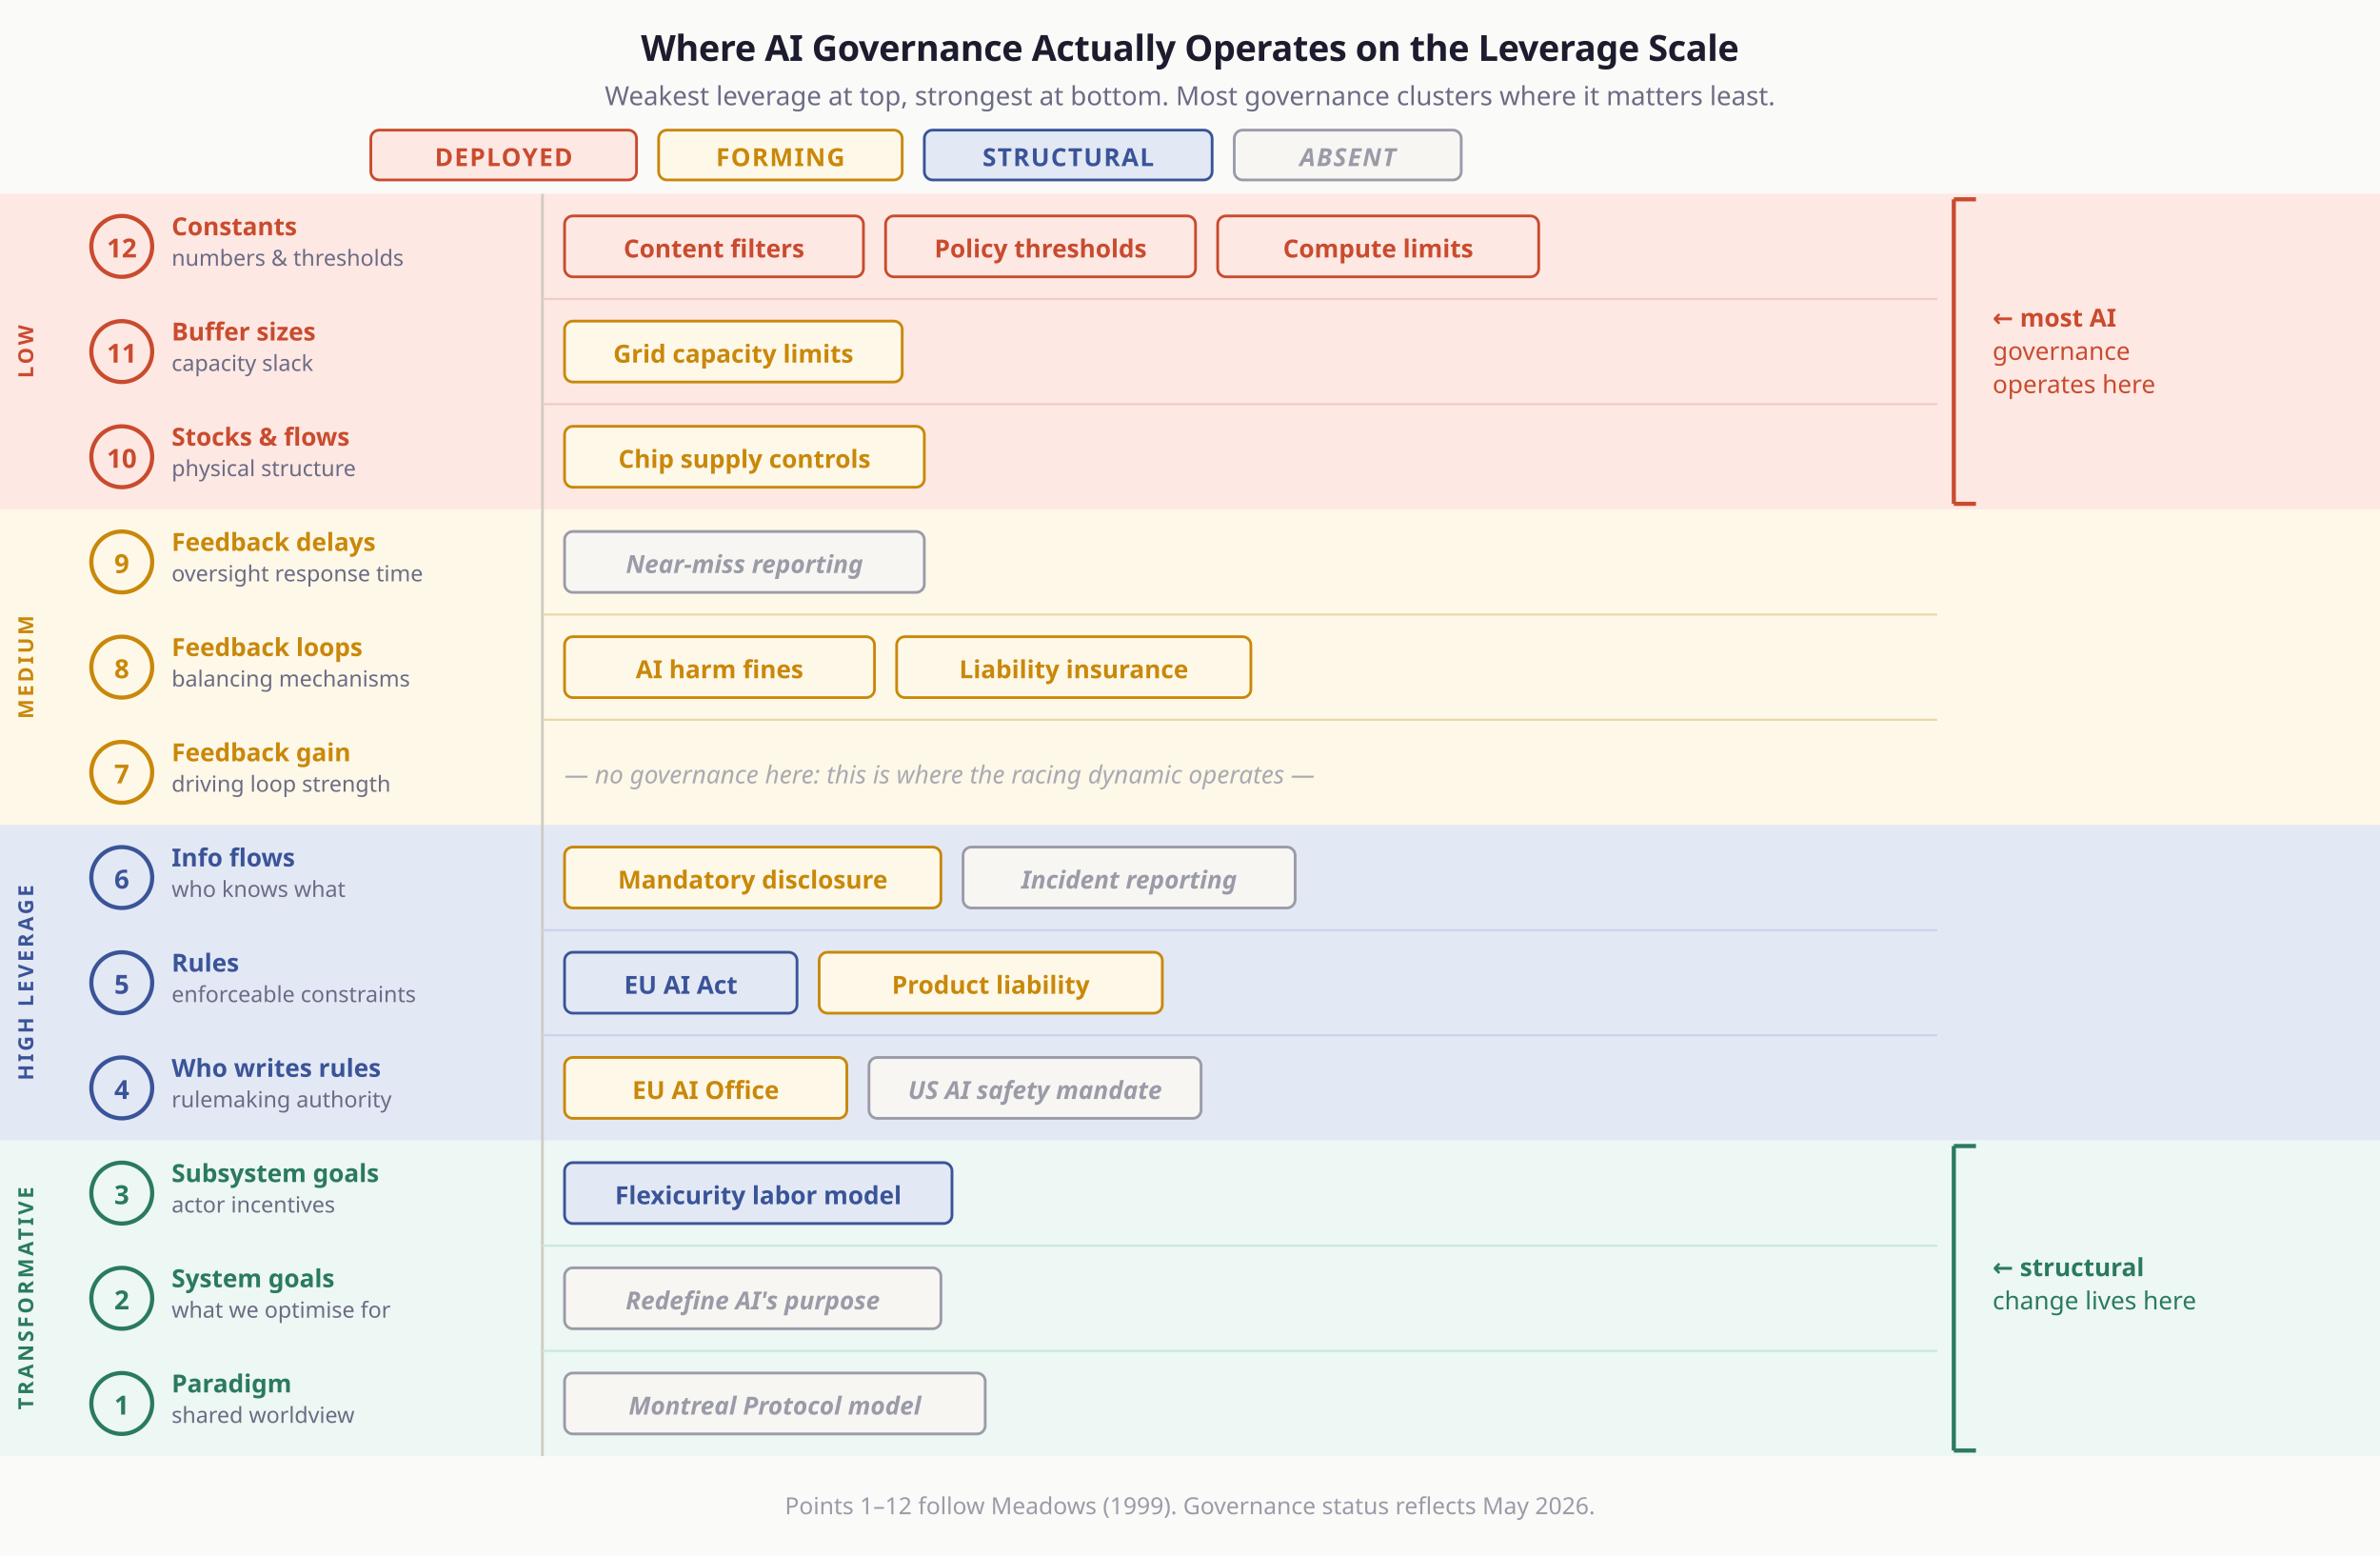
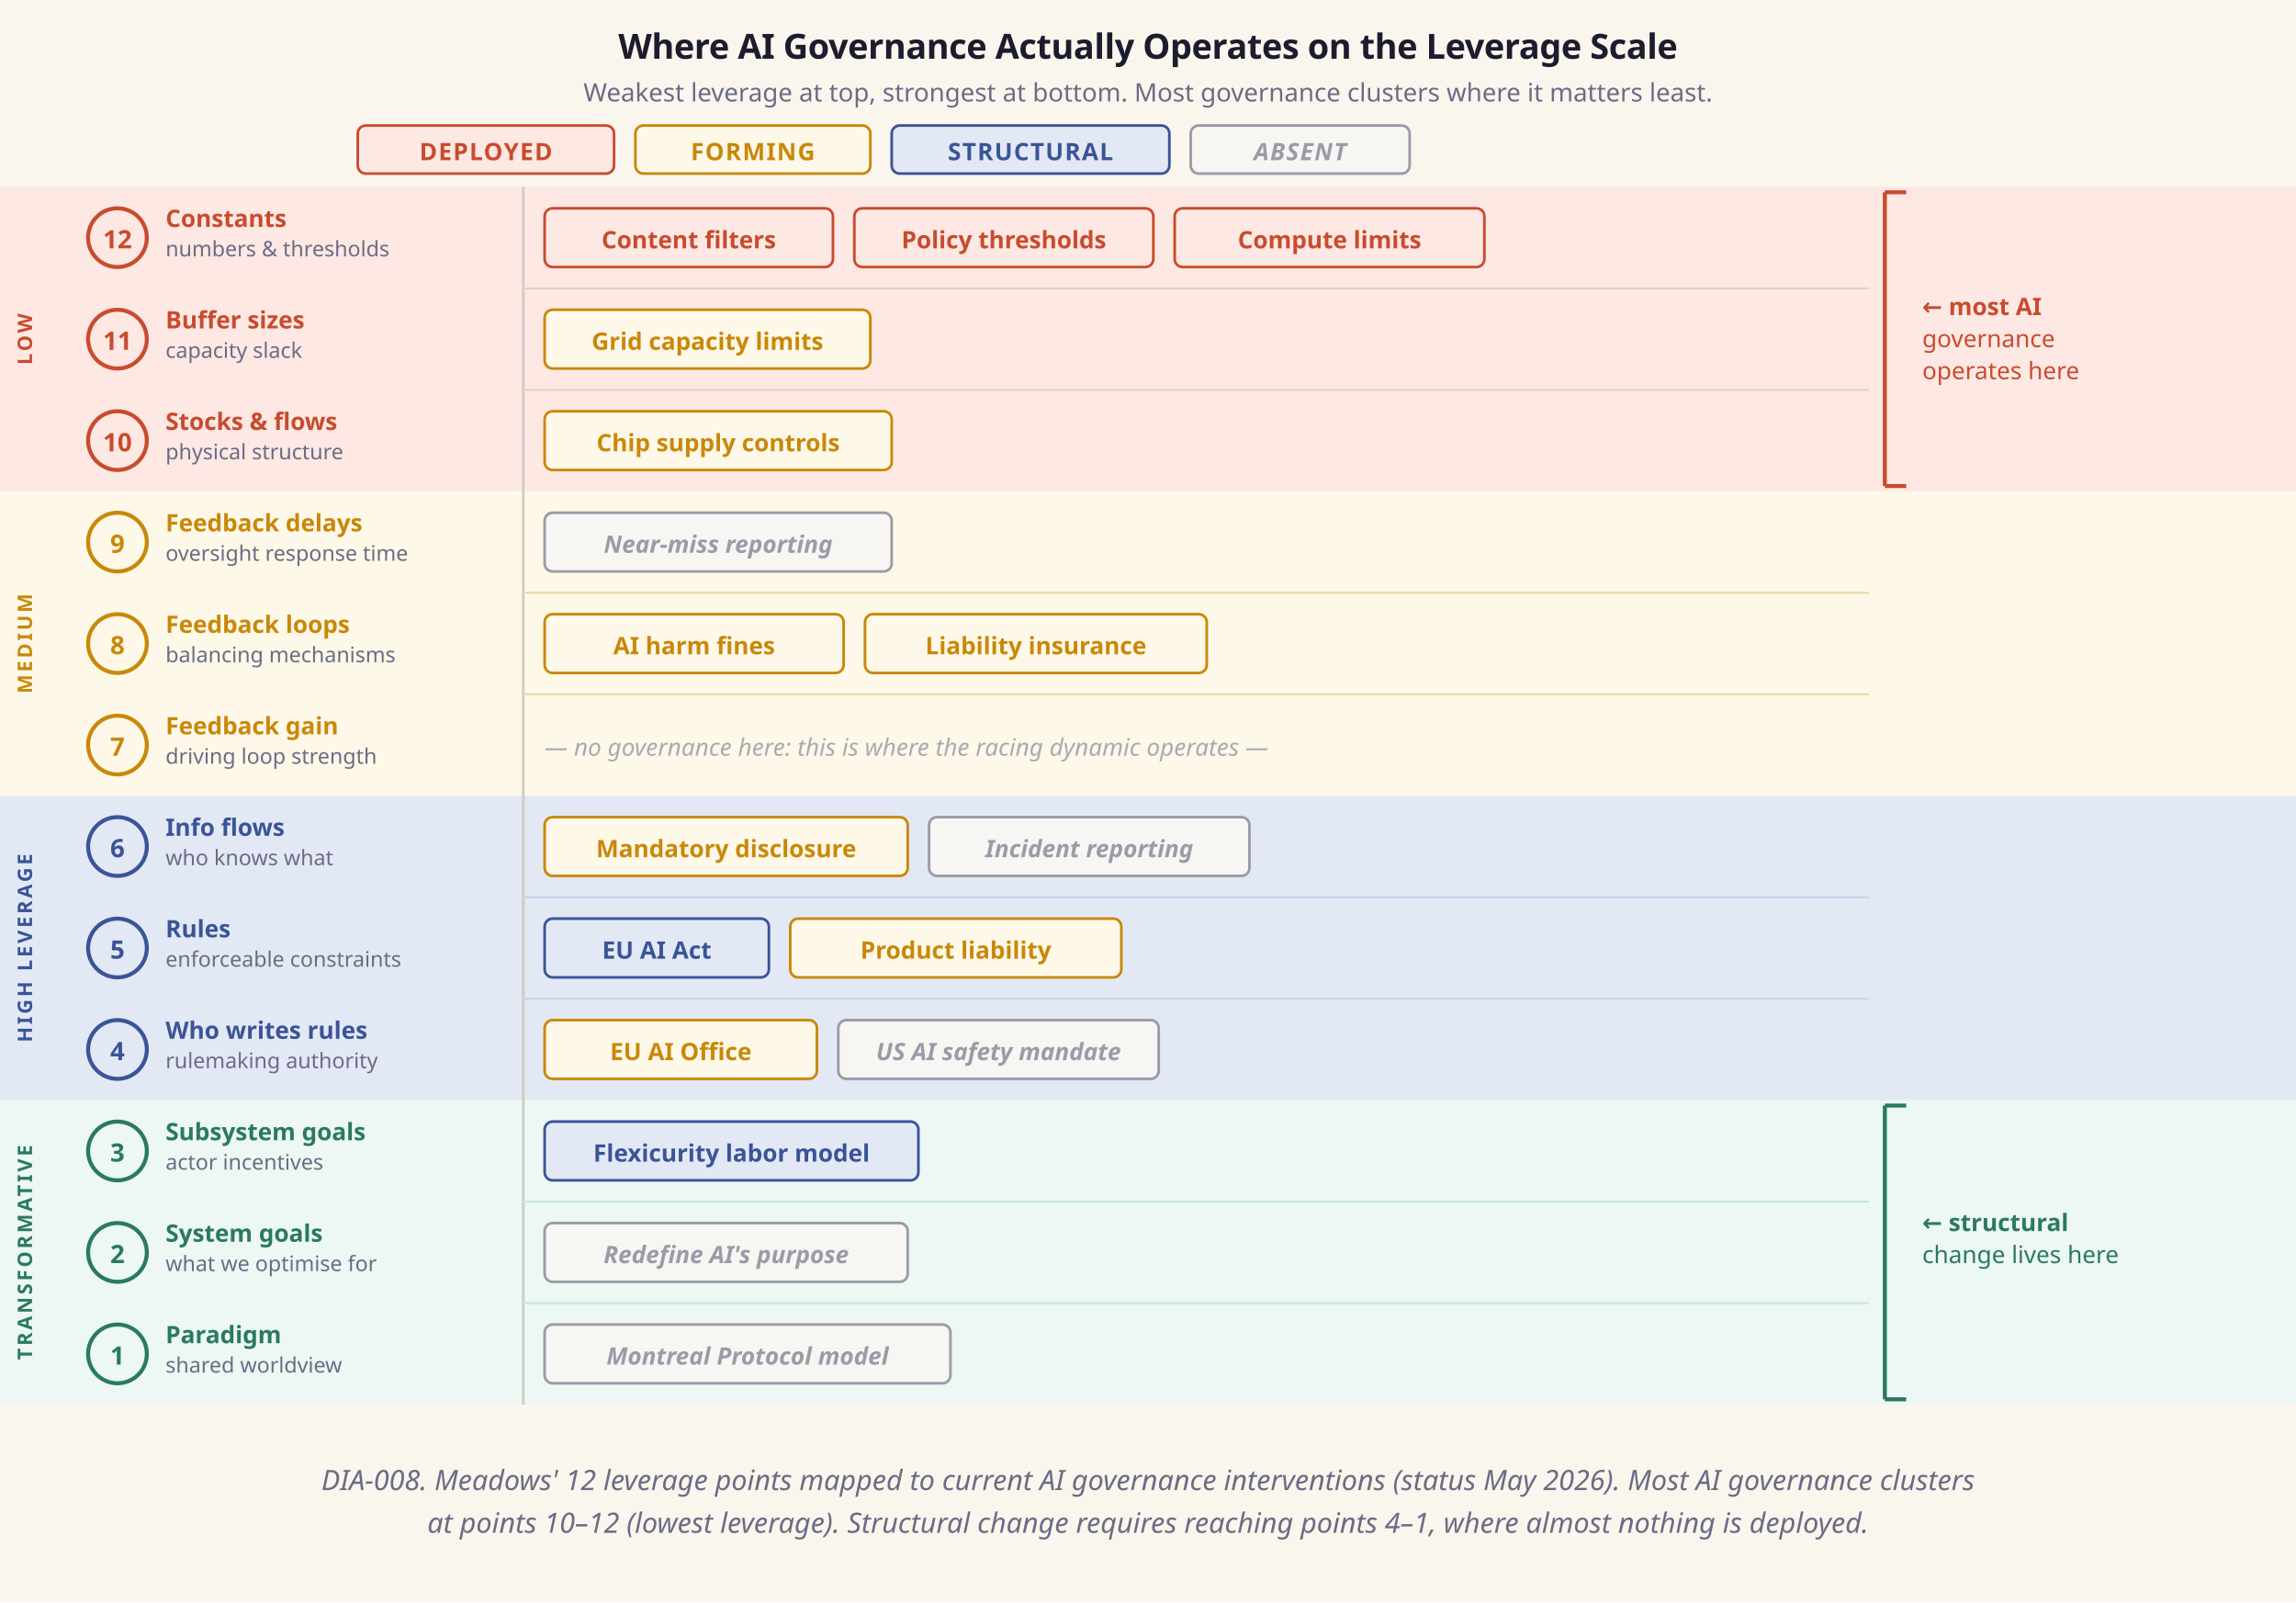
- <svg xmlns="http://www.w3.org/2000/svg" viewBox="0 0 860 562" role="img" aria-labelledby="d8-t d8-d">
-   <rect width="860" height="562" fill="#FAFAF8" />
+ <svg xmlns="http://www.w3.org/2000/svg" viewBox="0 0 860 600" role="img" aria-labelledby="d8-t d8-d">
+   <rect width="860" height="600" fill="#FAF6EE" />
  <text x="430" y="22" text-anchor="middle" font-family="'IBM Plex Sans', system-ui, sans-serif" font-size="13" font-weight="700" letter-spacing="-0.01em" fill="#1C1C2E">Where AI Governance Actually Operates on the Leverage Scale</text>
  <text x="430" y="38" text-anchor="middle" font-family="system-ui, sans-serif" font-size="9.5" fill="#6B6B85">Weakest leverage at top, strongest at bottom. Most governance clusters where it matters least.</text>
  <g font-family="system-ui, sans-serif" font-size="9" font-weight="700" letter-spacing="0.05em">
    <rect x="134" y="47" width="96" height="18" rx="3" fill="#FDE8E3" stroke="#C94B2E" stroke-width="1" />
    <text x="182" y="60" text-anchor="middle" fill="#C94B2E">DEPLOYED</text>
    <rect x="238" y="47" width="88" height="18" rx="3" fill="#FEF8E8" stroke="#C9880A" stroke-width="1" />
    <text x="282" y="60" text-anchor="middle" fill="#C9880A">FORMING</text>
    <rect x="334" y="47" width="104" height="18" rx="3" fill="#E3E8F5" stroke="#3A5498" stroke-width="1" />
    <text x="386" y="60" text-anchor="middle" fill="#3A5498">STRUCTURAL</text>
    <rect x="446" y="47" width="82" height="18" rx="3" fill="#F7F6F3" stroke="#9B9BA8" stroke-width="1" />
    <text x="487" y="60" text-anchor="middle" fill="#9B9BA8" font-style="italic">ABSENT</text>
  </g>
  <rect x="0" y="70" width="860" height="114" fill="#FDE8E3" />
  <rect x="0" y="184" width="860" height="114" fill="#FEF8E8" />
  <rect x="0" y="298" width="860" height="114" fill="#E3E8F5" />
  <rect x="0" y="412" width="860" height="114" fill="#EDF7F3" />
  <text transform="translate(12, 127) rotate(-90)" text-anchor="middle" font-family="system-ui" font-size="7.5" font-weight="800" letter-spacing="0.13em" fill="#C94B2E">LOW</text>
  <text transform="translate(12, 241) rotate(-90)" text-anchor="middle" font-family="system-ui" font-size="7.5" font-weight="800" letter-spacing="0.13em" fill="#C9880A">MEDIUM</text>
  <text transform="translate(12, 355) rotate(-90)" text-anchor="middle" font-family="system-ui" font-size="7.5" font-weight="800" letter-spacing="0.13em" fill="#3A5498">HIGH LEVERAGE</text>
  <text transform="translate(12, 469) rotate(-90)" text-anchor="middle" font-family="system-ui" font-size="7.5" font-weight="800" letter-spacing="0.13em" fill="#2A7A5F">TRANSFORMATIVE</text>
  <line x1="196" y1="70" x2="196" y2="526" stroke="#D0CCC4" stroke-width="1" />
  <line x1="196" y1="108" x2="700" y2="108" stroke="#EECCC4" stroke-width="0.75" />
  <line x1="196" y1="146" x2="700" y2="146" stroke="#EECCC4" stroke-width="0.75" />
  <line x1="196" y1="222" x2="700" y2="222" stroke="#E8D8A8" stroke-width="0.75" />
  <line x1="196" y1="260" x2="700" y2="260" stroke="#E8D8A8" stroke-width="0.75" />
  <line x1="196" y1="336" x2="700" y2="336" stroke="#C8D4EE" stroke-width="0.75" />
  <line x1="196" y1="374" x2="700" y2="374" stroke="#C8D4EE" stroke-width="0.75" />
  <line x1="196" y1="450" x2="700" y2="450" stroke="#C8E8DC" stroke-width="0.75" />
  <line x1="196" y1="488" x2="700" y2="488" stroke="#C8E8DC" stroke-width="0.75" />
  <circle cx="44" cy="89" r="11" fill="#FDE8E3" stroke="#C94B2E" stroke-width="1.5" />
  <text x="44" y="93" text-anchor="middle" font-family="system-ui" font-size="9.5" font-weight="700" fill="#C94B2E">12</text>
  <text x="62" y="85" font-family="system-ui" font-size="9" font-weight="600" fill="#C94B2E">Constants</text>
  <text x="62" y="96" font-family="system-ui" font-size="8" fill="#6B6B85">numbers &amp; thresholds</text>
  <rect x="204" y="78" width="108" height="22" rx="3" fill="#FDE8E3" stroke="#C94B2E" stroke-width="1" />
  <text x="258" y="93" text-anchor="middle" font-family="system-ui" font-size="9" font-weight="600" fill="#C94B2E">Content filters</text>
  <rect x="320" y="78" width="112" height="22" rx="3" fill="#FDE8E3" stroke="#C94B2E" stroke-width="1" />
  <text x="376" y="93" text-anchor="middle" font-family="system-ui" font-size="9" font-weight="600" fill="#C94B2E">Policy thresholds</text>
  <rect x="440" y="78" width="116" height="22" rx="3" fill="#FDE8E3" stroke="#C94B2E" stroke-width="1" />
  <text x="498" y="93" text-anchor="middle" font-family="system-ui" font-size="9" font-weight="600" fill="#C94B2E">Compute limits</text>
  <circle cx="44" cy="127" r="11" fill="#FDE8E3" stroke="#C94B2E" stroke-width="1.5" />
  <text x="44" y="131" text-anchor="middle" font-family="system-ui" font-size="9.5" font-weight="700" fill="#C94B2E">11</text>
  <text x="62" y="123" font-family="system-ui" font-size="9" font-weight="600" fill="#C94B2E">Buffer sizes</text>
  <text x="62" y="134" font-family="system-ui" font-size="8" fill="#6B6B85">capacity slack</text>
  <rect x="204" y="116" width="122" height="22" rx="3" fill="#FEF8E8" stroke="#C9880A" stroke-width="1" />
  <text x="265" y="131" text-anchor="middle" font-family="system-ui" font-size="9" font-weight="600" fill="#C9880A">Grid capacity limits</text>
  <circle cx="44" cy="165" r="11" fill="#FDE8E3" stroke="#C94B2E" stroke-width="1.5" />
  <text x="44" y="169" text-anchor="middle" font-family="system-ui" font-size="9.5" font-weight="700" fill="#C94B2E">10</text>
  <text x="62" y="161" font-family="system-ui" font-size="9" font-weight="600" fill="#C94B2E">Stocks &amp; flows</text>
  <text x="62" y="172" font-family="system-ui" font-size="8" fill="#6B6B85">physical structure</text>
  <rect x="204" y="154" width="130" height="22" rx="3" fill="#FEF8E8" stroke="#C9880A" stroke-width="1" />
  <text x="269" y="169" text-anchor="middle" font-family="system-ui" font-size="9" font-weight="600" fill="#C9880A">Chip supply controls</text>
  <circle cx="44" cy="203" r="11" fill="#FEF8E8" stroke="#C9880A" stroke-width="1.5" />
  <text x="44" y="207" text-anchor="middle" font-family="system-ui" font-size="9.5" font-weight="700" fill="#C9880A">9</text>
  <text x="62" y="199" font-family="system-ui" font-size="9" font-weight="600" fill="#C9880A">Feedback delays</text>
  <text x="62" y="210" font-family="system-ui" font-size="8" fill="#6B6B85">oversight response time</text>
  <rect x="204" y="192" width="130" height="22" rx="3" fill="#F7F6F3" stroke="#9B9BA8" stroke-width="1" />
  <text x="269" y="207" text-anchor="middle" font-family="system-ui" font-size="9" font-weight="600" fill="#9B9BA8" font-style="italic">Near-miss reporting</text>
  <circle cx="44" cy="241" r="11" fill="#FEF8E8" stroke="#C9880A" stroke-width="1.5" />
  <text x="44" y="245" text-anchor="middle" font-family="system-ui" font-size="9.5" font-weight="700" fill="#C9880A">8</text>
  <text x="62" y="237" font-family="system-ui" font-size="9" font-weight="600" fill="#C9880A">Feedback loops</text>
  <text x="62" y="248" font-family="system-ui" font-size="8" fill="#6B6B85">balancing mechanisms</text>
  <rect x="204" y="230" width="112" height="22" rx="3" fill="#FEF8E8" stroke="#C9880A" stroke-width="1" />
  <text x="260" y="245" text-anchor="middle" font-family="system-ui" font-size="9" font-weight="600" fill="#C9880A">AI harm fines</text>
  <rect x="324" y="230" width="128" height="22" rx="3" fill="#FEF8E8" stroke="#C9880A" stroke-width="1" />
  <text x="388" y="245" text-anchor="middle" font-family="system-ui" font-size="9" font-weight="600" fill="#C9880A">Liability insurance</text>
  <circle cx="44" cy="279" r="11" fill="#FEF8E8" stroke="#C9880A" stroke-width="1.5" />
  <text x="44" y="283" text-anchor="middle" font-family="system-ui" font-size="9.5" font-weight="700" fill="#C9880A">7</text>
  <text x="62" y="275" font-family="system-ui" font-size="9" font-weight="600" fill="#C9880A">Feedback gain</text>
  <text x="62" y="286" font-family="system-ui" font-size="8" fill="#6B6B85">driving loop strength</text>
  <text x="204" y="283" font-family="system-ui" font-size="9" fill="#9B9BA8" font-style="italic" opacity="0.85">— no governance here: this is where the racing dynamic operates —</text>
  <circle cx="44" cy="317" r="11" fill="#E3E8F5" stroke="#3A5498" stroke-width="1.5" />
  <text x="44" y="321" text-anchor="middle" font-family="system-ui" font-size="9.5" font-weight="700" fill="#3A5498">6</text>
  <text x="62" y="313" font-family="system-ui" font-size="9" font-weight="600" fill="#3A5498">Info flows</text>
  <text x="62" y="324" font-family="system-ui" font-size="8" fill="#6B6B85">who knows what</text>
  <rect x="204" y="306" width="136" height="22" rx="3" fill="#FEF8E8" stroke="#C9880A" stroke-width="1" />
  <text x="272" y="321" text-anchor="middle" font-family="system-ui" font-size="9" font-weight="600" fill="#C9880A">Mandatory disclosure</text>
  <rect x="348" y="306" width="120" height="22" rx="3" fill="#F7F6F3" stroke="#9B9BA8" stroke-width="1" />
  <text x="408" y="321" text-anchor="middle" font-family="system-ui" font-size="9" font-weight="600" fill="#9B9BA8" font-style="italic">Incident reporting</text>
  <circle cx="44" cy="355" r="11" fill="#E3E8F5" stroke="#3A5498" stroke-width="1.5" />
  <text x="44" y="359" text-anchor="middle" font-family="system-ui" font-size="9.5" font-weight="700" fill="#3A5498">5</text>
  <text x="62" y="351" font-family="system-ui" font-size="9" font-weight="600" fill="#3A5498">Rules</text>
  <text x="62" y="362" font-family="system-ui" font-size="8" fill="#6B6B85">enforceable constraints</text>
  <rect x="204" y="344" width="84" height="22" rx="3" fill="#E3E8F5" stroke="#3A5498" stroke-width="1" />
  <text x="246" y="359" text-anchor="middle" font-family="system-ui" font-size="9" font-weight="600" fill="#3A5498">EU AI Act</text>
  <rect x="296" y="344" width="124" height="22" rx="3" fill="#FEF8E8" stroke="#C9880A" stroke-width="1" />
  <text x="358" y="359" text-anchor="middle" font-family="system-ui" font-size="9" font-weight="600" fill="#C9880A">Product liability</text>
  <circle cx="44" cy="393" r="11" fill="#E3E8F5" stroke="#3A5498" stroke-width="1.5" />
  <text x="44" y="397" text-anchor="middle" font-family="system-ui" font-size="9.5" font-weight="700" fill="#3A5498">4</text>
  <text x="62" y="389" font-family="system-ui" font-size="9" font-weight="600" fill="#3A5498">Who writes rules</text>
  <text x="62" y="400" font-family="system-ui" font-size="8" fill="#6B6B85">rulemaking authority</text>
  <rect x="204" y="382" width="102" height="22" rx="3" fill="#FEF8E8" stroke="#C9880A" stroke-width="1" />
  <text x="255" y="397" text-anchor="middle" font-family="system-ui" font-size="9" font-weight="600" fill="#C9880A">EU AI Office</text>
  <rect x="314" y="382" width="120" height="22" rx="3" fill="#F7F6F3" stroke="#9B9BA8" stroke-width="1" />
  <text x="374" y="397" text-anchor="middle" font-family="system-ui" font-size="9" font-weight="600" fill="#9B9BA8" font-style="italic">US AI safety mandate</text>
  <circle cx="44" cy="431" r="11" fill="#EDF7F3" stroke="#2A7A5F" stroke-width="1.5" />
  <text x="44" y="435" text-anchor="middle" font-family="system-ui" font-size="9.5" font-weight="700" fill="#2A7A5F">3</text>
  <text x="62" y="427" font-family="system-ui" font-size="9" font-weight="600" fill="#2A7A5F">Subsystem goals</text>
  <text x="62" y="438" font-family="system-ui" font-size="8" fill="#6B6B85">actor incentives</text>
  <rect x="204" y="420" width="140" height="22" rx="3" fill="#E3E8F5" stroke="#3A5498" stroke-width="1" />
  <text x="274" y="435" text-anchor="middle" font-family="system-ui" font-size="9" font-weight="600" fill="#3A5498">Flexicurity labor model</text>
  <circle cx="44" cy="469" r="11" fill="#EDF7F3" stroke="#2A7A5F" stroke-width="1.5" />
  <text x="44" y="473" text-anchor="middle" font-family="system-ui" font-size="9.5" font-weight="700" fill="#2A7A5F">2</text>
  <text x="62" y="465" font-family="system-ui" font-size="9" font-weight="600" fill="#2A7A5F">System goals</text>
  <text x="62" y="476" font-family="system-ui" font-size="8" fill="#6B6B85">what we optimise for</text>
  <rect x="204" y="458" width="136" height="22" rx="3" fill="#F7F6F3" stroke="#9B9BA8" stroke-width="1" />
  <text x="272" y="473" text-anchor="middle" font-family="system-ui" font-size="9" font-weight="600" fill="#9B9BA8" font-style="italic">Redefine AI's purpose</text>
  <circle cx="44" cy="507" r="11" fill="#EDF7F3" stroke="#2A7A5F" stroke-width="1.5" />
  <text x="44" y="511" text-anchor="middle" font-family="system-ui" font-size="9.5" font-weight="700" fill="#2A7A5F">1</text>
  <text x="62" y="503" font-family="system-ui" font-size="9" font-weight="600" fill="#2A7A5F">Paradigm</text>
  <text x="62" y="514" font-family="system-ui" font-size="8" fill="#6B6B85">shared worldview</text>
  <rect x="204" y="496" width="152" height="22" rx="3" fill="#F7F6F3" stroke="#9B9BA8" stroke-width="1" />
  <text x="280" y="511" text-anchor="middle" font-family="system-ui" font-size="9" font-weight="600" fill="#9B9BA8" font-style="italic">Montreal Protocol model</text>
  <line x1="706" y1="72" x2="706" y2="182" stroke="#C94B2E" stroke-width="1.5" />
  <line x1="706" y1="72" x2="714" y2="72" stroke="#C94B2E" stroke-width="1.5" />
  <line x1="706" y1="182" x2="714" y2="182" stroke="#C94B2E" stroke-width="1.5" />
  <text x="720" y="118" font-family="system-ui" font-size="9" font-weight="700" fill="#C94B2E">← most AI</text>
  <text x="720" y="130" font-family="system-ui" font-size="9" fill="#C94B2E">governance</text>
  <text x="720" y="142" font-family="system-ui" font-size="9" fill="#C94B2E">operates here</text>
  <line x1="706" y1="414" x2="706" y2="524" stroke="#2A7A5F" stroke-width="1.5" />
  <line x1="706" y1="414" x2="714" y2="414" stroke="#2A7A5F" stroke-width="1.5" />
  <line x1="706" y1="524" x2="714" y2="524" stroke="#2A7A5F" stroke-width="1.5" />
  <text x="720" y="461" font-family="system-ui" font-size="9" font-weight="700" fill="#2A7A5F">← structural</text>
  <text x="720" y="473" font-family="system-ui" font-size="9" fill="#2A7A5F">change lives here</text>
-   <text x="430" y="547" text-anchor="middle" font-family="system-ui" font-size="8.5" fill="#9B9BA8">Points 1–12 follow Meadows (1999). Governance status reflects May 2026.</text>
+   <text x="430" y="558" text-anchor="middle" font-family="system-ui,sans-serif" font-size="10.5" font-style="italic" fill="#6B6B85">DIA-008. Meadows' 12 leverage points mapped to current AI governance interventions (status May 2026). Most AI governance clusters</text>
+   <text x="430" y="574" text-anchor="middle" font-family="system-ui,sans-serif" font-size="10.5" font-style="italic" fill="#6B6B85">at points 10–12 (lowest leverage). Structural change requires reaching points 4–1, where almost nothing is deployed.</text>
</svg>
